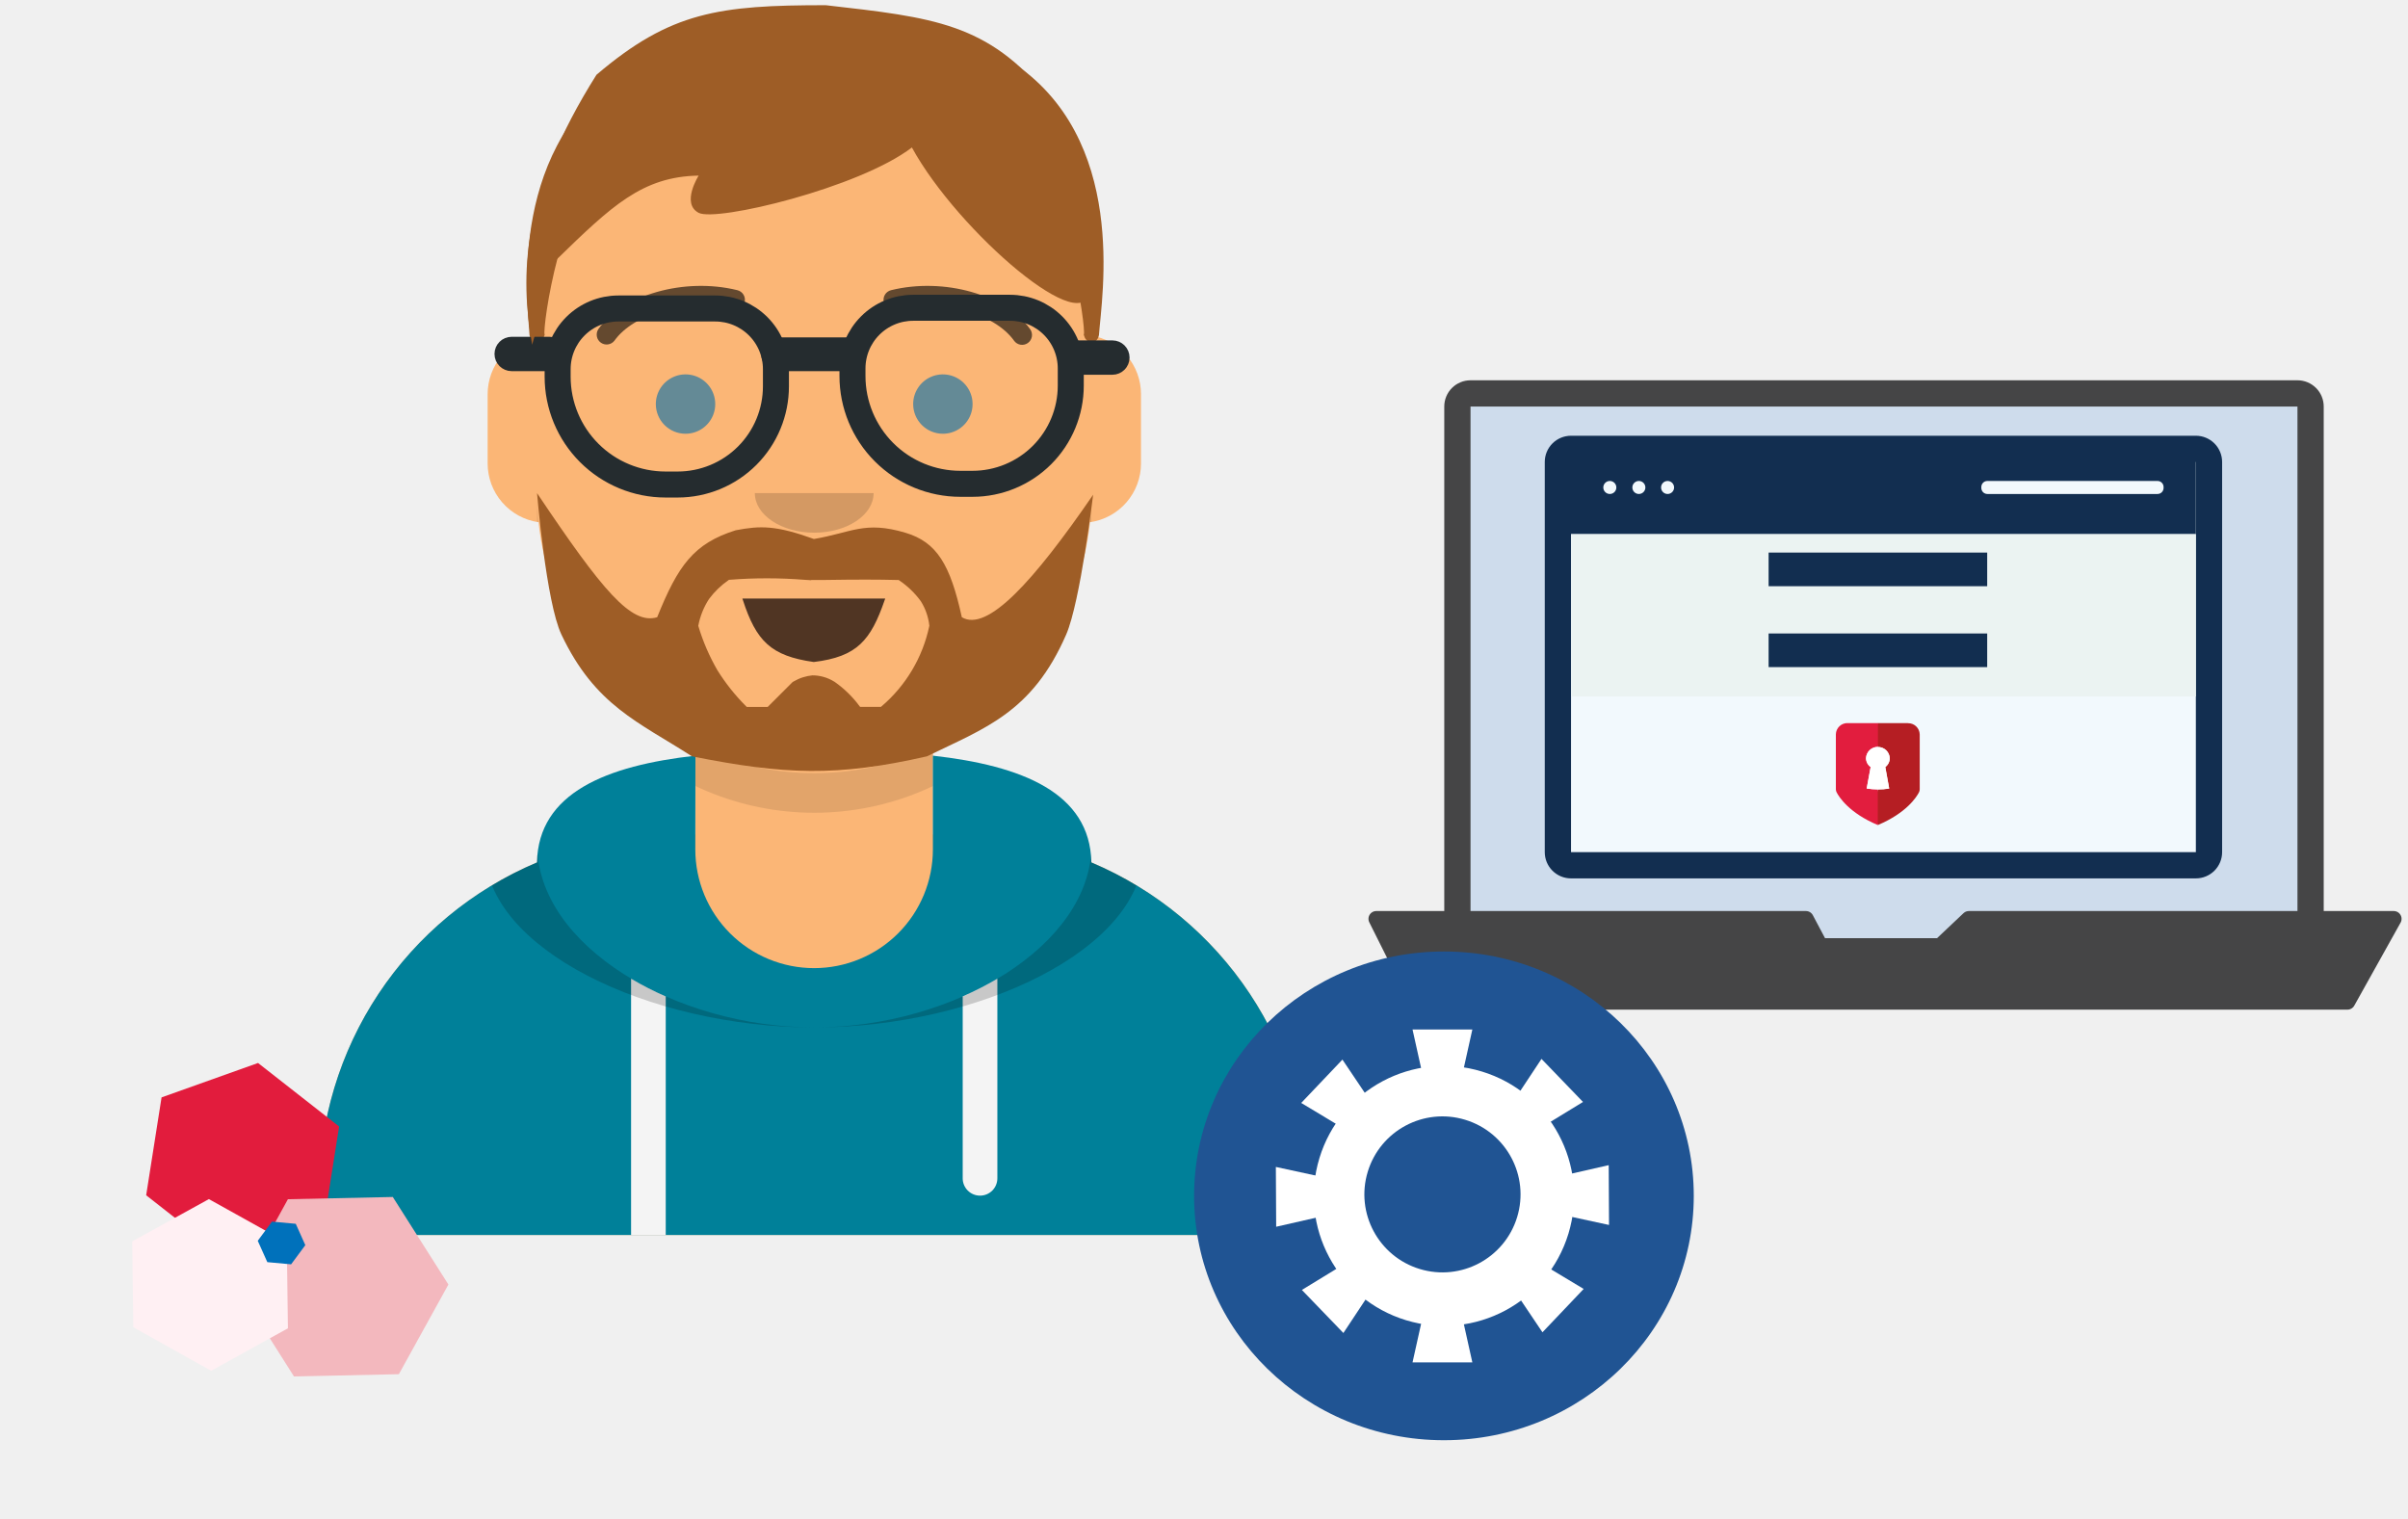
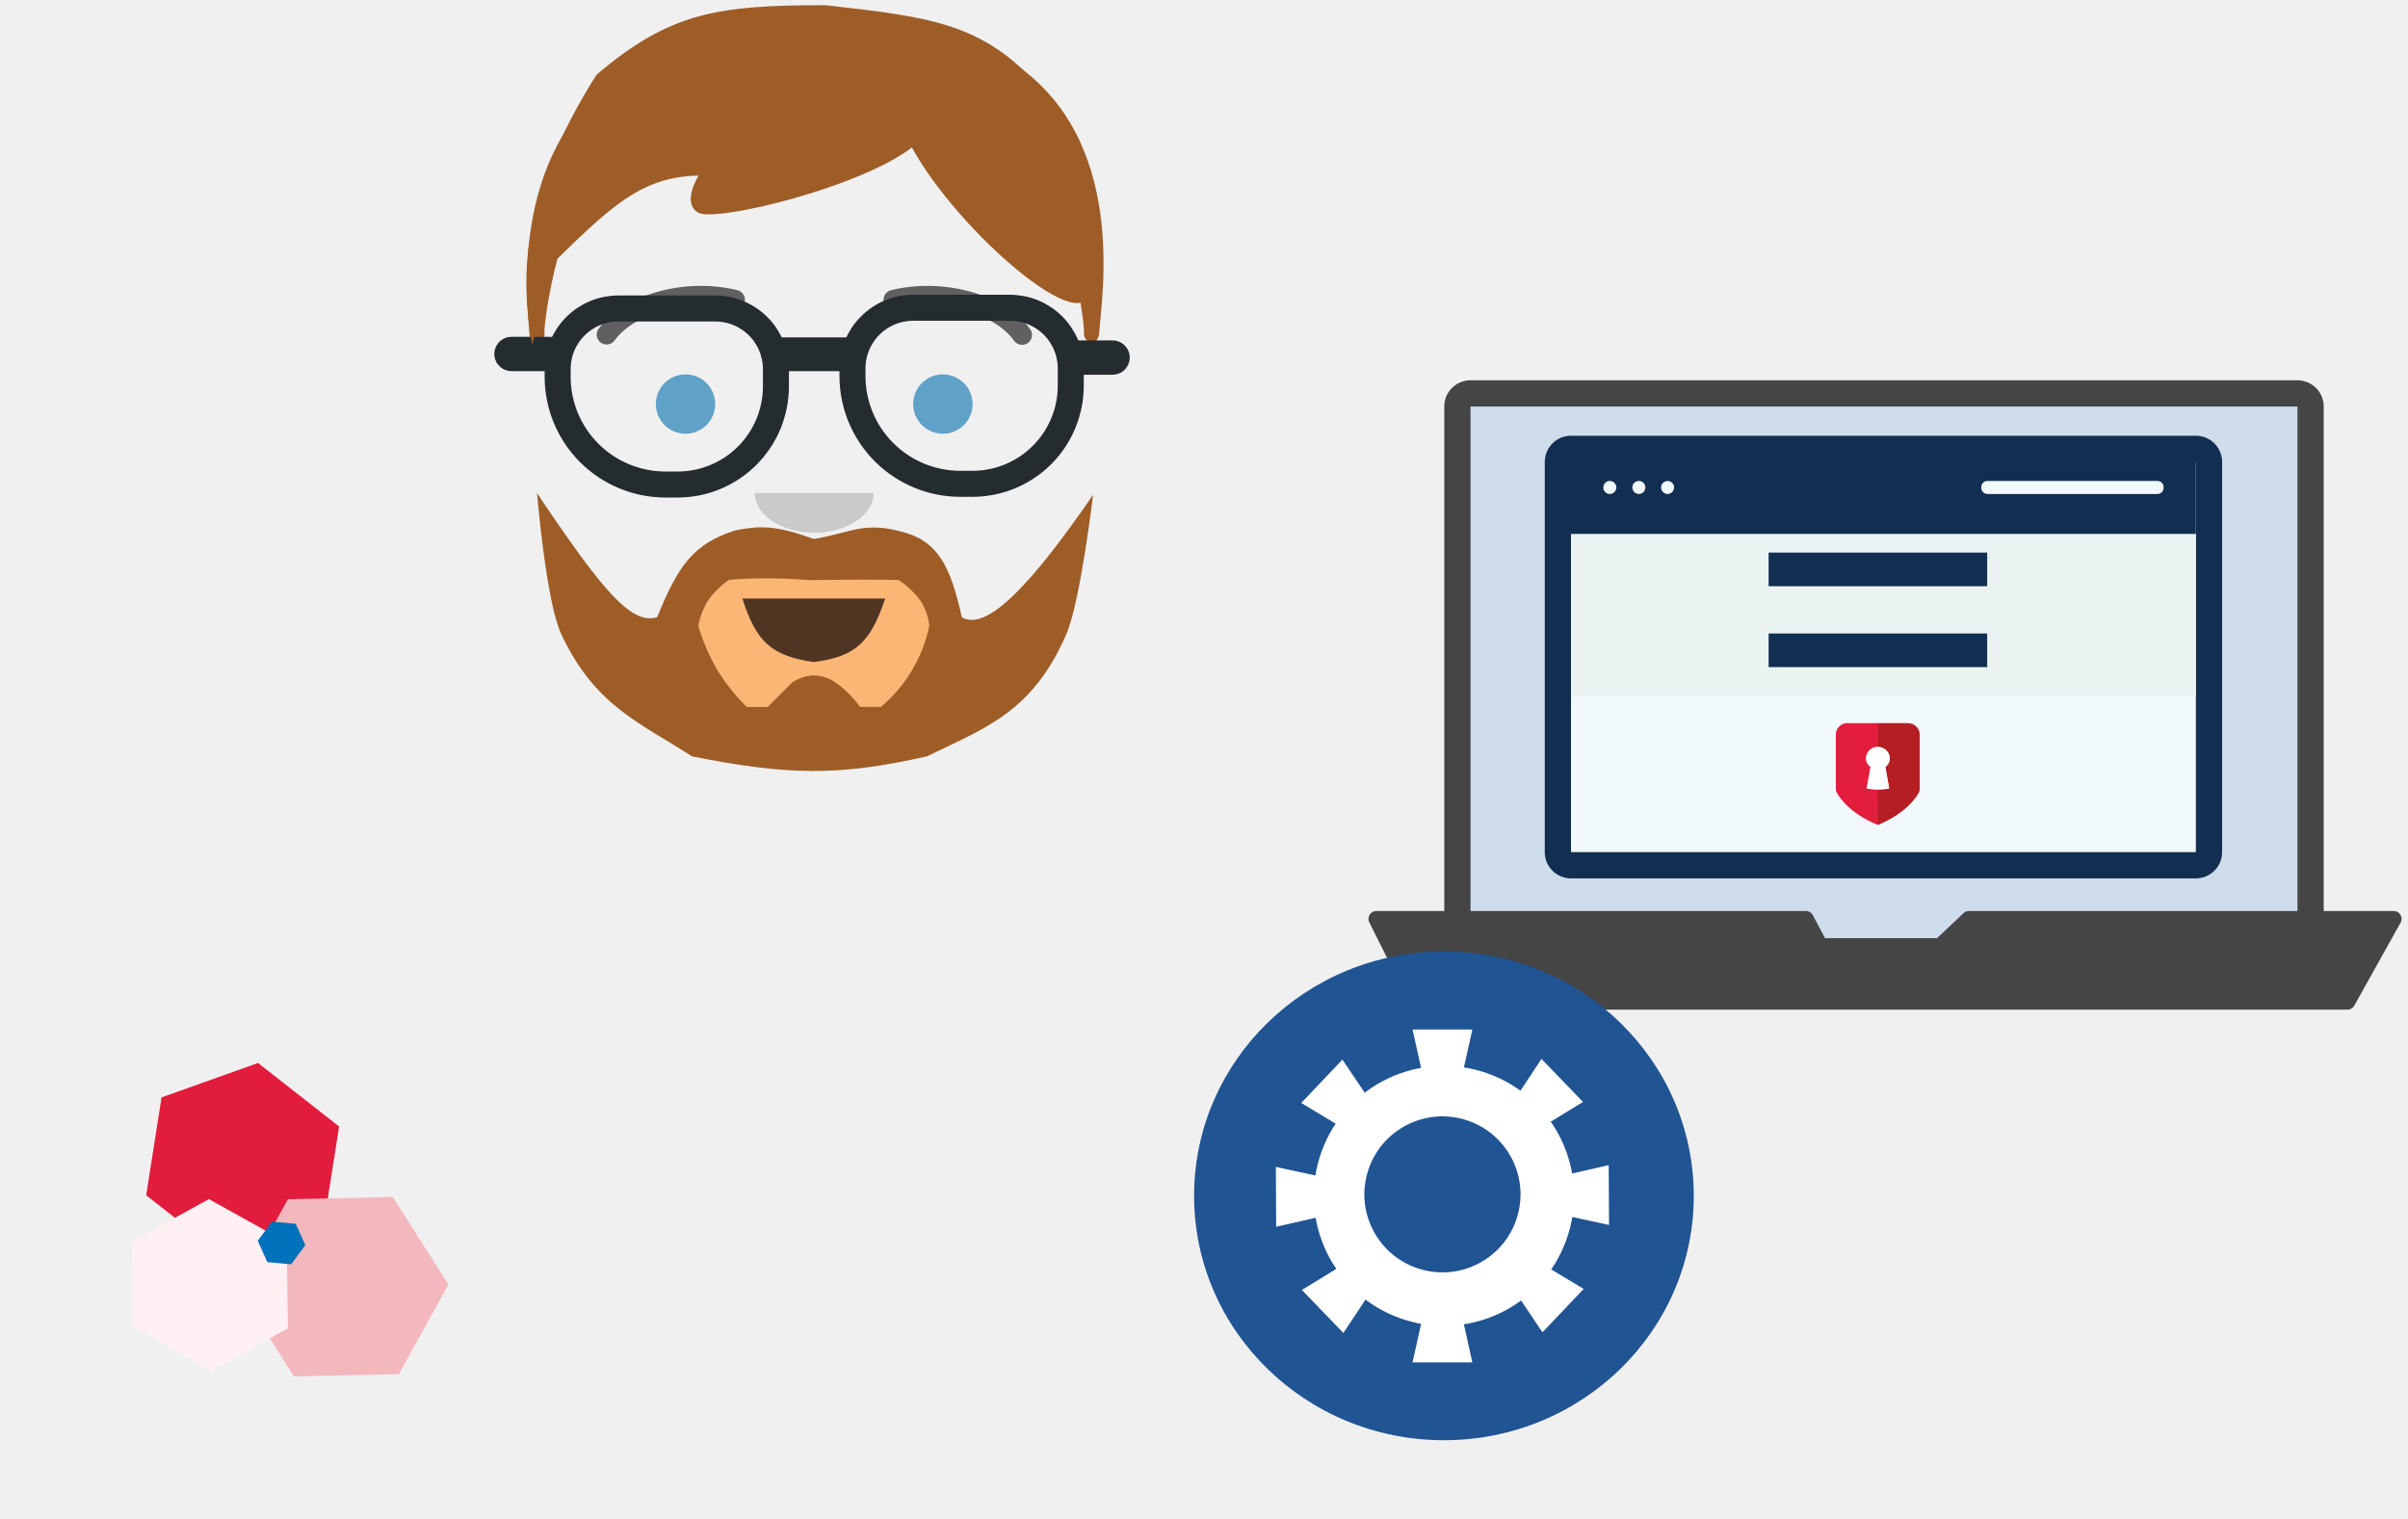
<svg xmlns="http://www.w3.org/2000/svg" width="463" height="292" viewBox="0 0 463 292" fill="none">
  <g clip-path="url(#clip0_93_2328)">
-     <mask id="mask0_93_2328" style="mask-type:alpha" maskUnits="userSpaceOnUse" x="61" y="4" width="191" height="234">
-       <path d="M179.398 142.955V160.445H183.23C201.402 160.456 218.826 167.676 231.671 180.52C244.516 193.364 251.729 210.779 251.726 228.936V237.499H61.383V228.936C61.381 219.943 63.153 211.037 66.596 202.728C70.039 194.419 75.086 186.869 81.45 180.509C87.813 174.149 95.368 169.103 103.683 165.661C111.998 162.218 120.911 160.446 129.911 160.445H133.717V142.955C125.463 139.038 118.355 133.068 113.073 125.618C107.791 118.168 104.512 109.488 103.55 100.408C100.831 100.015 98.345 98.655 96.547 96.579C94.749 94.503 93.76 91.85 93.761 89.105V75.786C93.761 73.089 94.717 70.478 96.459 68.418C98.201 66.357 100.616 64.979 103.278 64.528V58.665C103.2 51.623 104.521 44.635 107.165 38.106C109.808 31.577 113.722 25.637 118.679 20.629C123.635 15.622 129.537 11.647 136.042 8.933C142.546 6.22 149.525 4.823 156.574 4.823C163.623 4.823 170.602 6.22 177.106 8.933C183.611 11.647 189.513 15.622 194.469 20.629C199.426 25.637 203.339 31.577 205.983 38.106C208.626 44.635 209.948 51.623 209.87 58.665V64.528C212.531 64.979 214.947 66.357 216.689 68.418C218.431 70.478 219.387 73.089 219.387 75.786V89.105C219.387 91.853 218.395 94.509 216.593 96.585C214.791 98.661 212.301 100.019 209.578 100.408C208.616 109.489 205.335 118.171 200.051 125.621C194.766 133.071 187.655 139.04 179.398 142.955Z" fill="#D0C6AC" />
+     <mask id="a" style="mask-type:alpha" x="61" y="4" width="191" height="234">
+       <path d="M179.398 142.955v17.49h3.832a68.567 68.567 0 0148.441 20.075 68.45 68.45 0 0120.055 48.416v8.563H61.383v-8.563a68.43 68.43 0 015.213-26.208 68.474 68.474 0 0114.854-22.219 68.58 68.58 0 0148.461-20.064h3.806v-17.49a53.337 53.337 0 01-20.644-17.337 53.294 53.294 0 01-9.523-25.21 11.427 11.427 0 01-9.79-11.303V75.786c0-2.697.957-5.308 2.699-7.368a11.43 11.43 0 016.819-3.89v-5.863a53.24 53.24 0 0115.401-38.036 53.332 53.332 0 0175.79 0 53.22 53.22 0 0115.401 38.036v5.863a11.433 11.433 0 016.819 3.89 11.414 11.414 0 012.698 7.368v13.319a11.41 11.41 0 01-2.794 7.48 11.428 11.428 0 01-7.015 3.823 53.286 53.286 0 01-9.527 25.213 53.339 53.339 0 01-20.653 17.334z" fill="#D0C6AC" />
    </mask>
-     <g mask="url(#mask0_93_2328)">
-       <path d="M282.178 5.398H30.931V237.499H282.178V5.398Z" fill="#FBB676" />
-       <path fill-rule="evenodd" clip-rule="evenodd" d="M209.85 80.541V102.43C209.928 109.472 208.607 116.46 205.964 122.989C203.32 129.518 199.407 135.458 194.45 140.465C189.493 145.473 183.592 149.448 177.087 152.161C170.582 154.874 163.603 156.271 156.554 156.271C149.506 156.271 142.527 154.874 136.022 152.161C129.517 149.448 123.616 145.473 118.659 140.465C113.702 135.458 109.789 129.518 107.145 122.989C104.502 116.46 103.181 109.472 103.259 102.43V94.812C103.181 101.854 104.502 108.842 107.145 115.371C109.789 121.9 113.702 127.84 118.659 132.847C123.616 137.855 129.517 141.83 136.022 144.543C142.527 147.256 149.506 148.653 156.554 148.653C163.603 148.653 170.582 147.256 177.087 144.543C183.592 141.83 189.493 137.855 194.45 132.847C199.407 127.84 203.32 121.9 205.964 115.371C208.607 108.842 209.928 101.854 209.85 94.812V80.541Z" fill="black" fill-opacity="0.1" />
+     <g mask="url(#a)">
+       <path d="M282.178 5.398H30.931v232.101h251.247V5.398z" fill="#FBB676" />
+       <path fill-rule="evenodd" clip-rule="evenodd" d="M209.85 80.54v21.89a53.22 53.22 0 01-15.4 38.035 53.292 53.292 0 01-17.363 11.696 53.343 53.343 0 01-41.065 0 53.292 53.292 0 01-28.877-29.172 53.22 53.22 0 01-3.886-20.559v-7.618a53.22 53.22 0 0015.4 38.035 53.292 53.292 0 0017.363 11.696 53.342 53.342 0 0041.065 0 53.292 53.292 0 0028.877-29.172 53.22 53.22 0 003.886-20.56v-14.27z" fill="#000" fill-opacity=".1" />
    </g>
-     <mask id="mask1_93_2328" style="mask-type:alpha" maskUnits="userSpaceOnUse" x="61" y="145" width="191" height="93">
-       <path fill-rule="evenodd" clip-rule="evenodd" d="M133.717 145.294C116.66 147.205 103.525 152.419 103.246 165.815C90.828 171.058 80.231 179.841 72.782 191.068C65.333 202.294 61.361 215.466 61.364 228.936V237.499H251.726V228.936C251.728 215.466 247.757 202.294 240.308 191.068C232.858 179.841 222.262 171.058 209.844 165.815C209.585 152.413 196.45 147.205 179.373 145.294V163.321C179.373 166.318 178.782 169.286 177.634 172.055C176.486 174.824 174.804 177.34 172.683 179.459C170.562 181.578 168.044 183.259 165.273 184.406C162.502 185.553 159.531 186.143 156.532 186.143C153.533 186.143 150.562 185.553 147.791 184.406C145.02 183.259 142.502 181.578 140.381 179.459C138.26 177.34 136.578 174.824 135.43 172.055C134.282 169.286 133.691 166.318 133.691 163.321L133.717 145.294Z" fill="#B7C1DB" />
+     <mask id="b" style="mask-type:alpha" x="61" y="145" width="191" height="93">
+       <path fill-rule="evenodd" clip-rule="evenodd" d="M133.717 145.294c-17.057 1.911-30.192 7.125-30.471 20.521a68.557 68.557 0 00-30.464 25.253 68.467 68.467 0 00-11.418 37.868v8.563h190.362v-8.563a68.47 68.47 0 00-11.418-37.868 68.565 68.565 0 00-30.464-25.253c-.259-13.402-13.394-18.61-30.471-20.521v18.027a22.806 22.806 0 01-6.69 16.138 22.848 22.848 0 01-24.892 4.947 22.818 22.818 0 01-14.1-21.085l.026-18.027z" fill="#B7C1DB" />
    </mask>
-     <g mask="url(#mask1_93_2328)">
-       <path d="M282.178 132.876H30.931V237.499H282.178V132.876Z" fill="#008099" />
-       <path fill-rule="evenodd" clip-rule="evenodd" d="M128.006 191.591V237.499H121.341V188.177C123.493 189.446 125.718 190.586 128.006 191.591ZM191.769 188.177V226.558C191.769 227.441 191.418 228.288 190.793 228.913C190.168 229.537 189.32 229.888 188.436 229.888C187.553 229.888 186.705 229.537 186.08 228.913C185.455 228.288 185.104 227.441 185.104 226.558V191.578C187.392 190.58 189.618 189.444 191.769 188.177Z" fill="#F4F4F4" />
-       <path fill-rule="evenodd" clip-rule="evenodd" d="M117.496 144.963C103.175 147.67 93.268 153.066 93.268 163.593C93.268 182.346 124.712 197.543 156.558 197.543C188.404 197.543 219.841 182.346 219.841 163.593C219.841 153.066 209.935 147.67 195.613 144.963C204.262 148.15 209.877 153.507 209.877 162.42C209.877 181.822 183.399 197.543 156.584 197.543C129.769 197.543 103.285 181.822 103.285 162.42C103.259 153.507 108.854 148.15 117.496 144.963Z" fill="black" fill-opacity="0.18" />
+     <g mask="url(#b)">
+       <path d="M282.178 132.876H30.931v104.623h251.247V132.876z" fill="#008099" />
+       <path fill-rule="evenodd" clip-rule="evenodd" d="M128.006 191.591v45.908h-6.665v-49.322a63 63 0 006.665 3.414zm63.763-3.414v38.381a3.33 3.33 0 01-3.333 3.33 3.33 3.33 0 01-3.332-3.33v-34.98a61.88 61.88 0 006.665-3.401z" fill="#F4F4F4" />
+       <path fill-rule="evenodd" clip-rule="evenodd" d="M117.496 144.963c-14.321 2.707-24.228 8.103-24.228 18.63 0 18.753 31.444 33.95 63.29 33.95s63.283-15.197 63.283-33.95c0-10.527-9.906-15.923-24.228-18.63 8.649 3.187 14.264 8.544 14.264 17.457 0 19.402-26.478 35.123-53.293 35.123-26.815 0-53.299-15.721-53.299-35.123-.026-8.913 5.569-14.27 14.211-17.457z" fill="#000" fill-opacity=".18" />
    </g>
-     <path d="M126.359 118.676C121.373 120.159 115.908 113.675 103.259 94.812C103.259 94.812 104.99 115.787 107.953 122.019C114.436 135.693 122.767 138.803 133.05 145.423C150.924 148.973 160.844 149.375 178.225 145.423C189.403 139.982 198.46 137.002 204.995 122.019C207.731 115.742 210.181 95.123 210.181 95.123C198.725 111.809 189.83 121.591 184.936 118.676C182.712 108.532 180.131 104.224 174.063 102.423C166.212 100.091 163.735 102.423 156.493 103.634C149.206 100.998 146.191 101.043 141.433 101.963C133.393 104.502 130.379 108.694 126.359 118.676Z" fill="#9E5D26" />
-     <path d="M154.704 111.984L156.474 112.088V112.017H158.173C165.2 111.913 168.436 111.92 172.637 112.017C174.193 113.069 175.553 114.384 176.656 115.904C177.482 117.233 178.005 118.728 178.187 120.283C176.942 126.18 173.78 131.5 169.194 135.415H165.628C164.266 133.587 162.62 131.988 160.753 130.68L160.682 130.634L160.617 130.602C159.282 129.78 157.744 129.347 156.176 129.352C154.831 129.48 153.53 129.9 152.364 130.582L152.13 130.705L151.942 130.887L147.404 135.421H143.786C141.732 133.368 139.918 131.088 138.379 128.626C136.858 126.001 135.648 123.207 134.774 120.302C135.113 118.588 135.773 116.952 136.719 115.482C137.726 114.126 138.946 112.94 140.331 111.971C145.115 111.598 149.921 111.602 154.704 111.984Z" fill="#FBB676" stroke="#FBB676" />
-     <path d="M169.855 115.333H143.086C145.634 123.107 148.363 125.879 156.474 127.033C164.701 126.028 167.197 122.951 169.855 115.333Z" fill="#503523" stroke="#503523" stroke-width="0.5" />
-     <path fill-rule="evenodd" clip-rule="evenodd" d="M145.135 94.812C145.135 99.016 150.25 102.423 156.558 102.423C162.866 102.423 167.975 99.016 167.975 94.812" fill="black" fill-opacity="0.16" />
-     <path d="M131.811 83.398C132.941 83.398 134.045 83.063 134.985 82.436C135.924 81.809 136.656 80.917 137.088 79.875C137.521 78.832 137.634 77.684 137.413 76.577C137.193 75.47 136.649 74.453 135.85 73.655C135.051 72.857 134.034 72.314 132.926 72.093C131.818 71.873 130.669 71.986 129.626 72.418C128.582 72.85 127.69 73.582 127.062 74.52C126.435 75.459 126.1 76.562 126.1 77.691C126.1 79.204 126.701 80.656 127.773 81.726C128.844 82.796 130.297 83.398 131.811 83.398Z" fill="#006CAB" fill-opacity="0.6" />
-     <path d="M181.285 83.398C182.415 83.399 183.52 83.065 184.46 82.439C185.401 81.813 186.134 80.922 186.567 79.879C187 78.836 187.114 77.689 186.895 76.581C186.675 75.474 186.132 74.456 185.333 73.657C184.534 72.859 183.517 72.314 182.409 72.094C181.3 71.873 180.152 71.986 179.108 72.417C178.063 72.849 177.171 73.581 176.543 74.519C175.915 75.458 175.58 76.562 175.58 77.691C175.58 79.203 176.181 80.654 177.251 81.724C178.32 82.794 179.772 83.396 181.285 83.398Z" fill="#006CAB" fill-opacity="0.6" />
-     <path d="M118.138 65.506C121.86 60.265 132.077 57.331 140.875 59.488C141.118 59.547 141.37 59.559 141.617 59.521C141.864 59.483 142.101 59.397 142.314 59.268C142.528 59.138 142.714 58.968 142.862 58.767C143.01 58.566 143.117 58.337 143.177 58.095C143.236 57.853 143.247 57.601 143.21 57.354C143.172 57.107 143.086 56.87 142.956 56.657C142.827 56.443 142.657 56.257 142.455 56.109C142.254 55.962 142.025 55.855 141.783 55.795C131.565 53.282 119.739 56.689 115.033 63.303C114.767 63.715 114.671 64.214 114.764 64.695C114.857 65.177 115.132 65.604 115.532 65.888C115.932 66.171 116.426 66.29 116.912 66.219C117.397 66.148 117.836 65.892 118.138 65.506Z" fill="black" fill-opacity="0.6" />
-     <path d="M194.978 65.506C191.25 60.265 181.039 57.331 172.235 59.488C171.745 59.608 171.227 59.529 170.795 59.268C170.364 59.007 170.053 58.585 169.933 58.095C169.813 57.605 169.892 57.088 170.153 56.657C170.415 56.226 170.837 55.916 171.327 55.795C181.545 53.282 193.37 56.689 198.077 63.303C198.222 63.507 198.325 63.736 198.381 63.98C198.437 64.223 198.444 64.475 198.403 64.721C198.361 64.967 198.271 65.202 198.139 65.413C198.006 65.625 197.833 65.808 197.63 65.953C197.426 66.097 197.196 66.201 196.953 66.256C196.709 66.312 196.457 66.32 196.211 66.278C195.965 66.236 195.729 66.147 195.518 66.014C195.306 65.882 195.123 65.709 194.978 65.506Z" fill="black" fill-opacity="0.6" />
-     <path fill-rule="evenodd" clip-rule="evenodd" d="M102.312 64.372C102.636 65.791 103.901 65.538 104.212 64.372C103.771 62.915 107.376 37.003 116.582 30.13C120.031 27.733 138.483 25.596 156.856 25.596C175.009 25.596 193.124 27.746 196.527 30.13C205.76 37.003 209.338 62.915 208.898 64.372C209.209 65.538 210.473 65.791 210.804 64.372C211.316 57.072 216.548 26.671 193.947 12.109C186.219 7.127 170.387 4.271 156.577 4.445C143.014 4.62 129.043 8.332 121.36 13.242C98.299 27.895 101.794 57.026 102.312 64.372Z" fill="#9E5D26" stroke="#9E5D26" stroke-miterlimit="10" />
-     <path d="M118.89 59.313H137.523C140.618 59.313 143.586 60.541 145.775 62.728C147.964 64.915 149.193 67.881 149.193 70.973V74.277C149.193 79.285 147.202 84.088 143.658 87.629C140.113 91.17 135.307 93.16 130.294 93.16H127.967C122.464 93.16 117.187 90.976 113.297 87.088C109.406 83.201 107.22 77.928 107.22 72.431V70.973C107.22 67.881 108.45 64.915 110.638 62.728C112.827 60.541 115.795 59.313 118.89 59.313V59.313Z" stroke="#252C2F" stroke-width="5" stroke-miterlimit="10" />
-     <path d="M175.58 59.177H194.213C197.308 59.177 200.276 60.405 202.465 62.592C204.653 64.779 205.883 67.745 205.883 70.837V74.141C205.883 79.149 203.892 83.952 200.348 87.493C196.803 91.034 191.996 93.024 186.984 93.024H184.657C179.154 93.024 173.877 90.84 169.987 86.952C166.096 83.065 163.91 77.792 163.91 72.295V70.837C163.91 67.745 165.14 64.779 167.328 62.592C169.517 60.405 172.485 59.177 175.58 59.177Z" stroke="#252C2F" stroke-width="5" stroke-miterlimit="10" />
-     <path d="M163.035 67.371H149.614C149.203 67.371 148.869 67.705 148.869 68.116C148.869 68.528 149.203 68.861 149.614 68.861H163.035C163.447 68.861 163.78 68.528 163.78 68.116C163.78 67.705 163.447 67.371 163.035 67.371Z" stroke="#252C2F" stroke-width="5" stroke-miterlimit="10" />
-     <path d="M105.638 67.255H98.383C97.939 67.255 97.58 67.614 97.58 68.058C97.58 68.502 97.939 68.861 98.383 68.861H105.638C106.082 68.861 106.442 68.502 106.442 68.058C106.442 67.614 106.082 67.255 105.638 67.255Z" stroke="#252C2F" stroke-width="5" stroke-miterlimit="10" />
-     <path d="M213.883 67.948H206.629C206.185 67.948 205.825 68.308 205.825 68.751C205.825 69.195 206.185 69.554 206.629 69.554H213.883C214.327 69.554 214.687 69.195 214.687 68.751C214.687 68.308 214.327 67.948 213.883 67.948Z" stroke="#252C2F" stroke-width="5" stroke-miterlimit="10" />
-     <path d="M134.333 33.764C123.461 33.946 117.548 39.659 106.993 49.92L102.319 66.277C99.991 53.01 100.147 37.437 114.683 14.383C128.946 2.224 138.301 0.999 158.769 0.999C179.515 3.364 189.889 4.439 201.461 18.58C211.089 34.555 209.501 44.284 209.501 55.277C209.501 66.27 184.216 44.589 175.334 28.355C165.187 36.129 137.731 42.71 134.327 40.916C130.923 39.121 134.333 33.764 134.333 33.764Z" fill="#9E5D26" />
-     <path d="M65.202 216.589L62.232 235.446L43.691 242.03L28.104 229.818L31.065 210.996L49.614 204.381L65.202 216.589Z" fill="#E21C3D" />
-     <path d="M86.218 246.976L76.693 264.218L56.525 264.652L45.869 247.825L55.359 230.575L75.526 230.146L86.218 246.976Z" fill="#F3B8BE" />
-     <path d="M55.141 238.891L55.36 255.395L40.606 263.562L25.636 255.188L25.417 238.683L40.163 230.552L55.141 238.891Z" fill="#FFF0F3" />
-     <path d="M55.973 243.094L51.4 242.675L49.559 238.569L52.293 234.882L56.867 235.301L58.707 239.407L55.973 243.094Z" fill="#0071BB" />
-     <path d="M441.747 75.64H282.746C281.352 75.64 280.222 76.769 280.222 78.162V187.48C280.222 188.873 281.352 190.002 282.746 190.002H441.747C443.141 190.002 444.271 188.873 444.271 187.48V78.162C444.271 76.769 443.141 75.64 441.747 75.64Z" fill="#CEDCEC" />
-     <path d="M441.747 78.162V187.47H282.746V78.162H441.747ZM441.747 73.118H282.746C281.407 73.118 280.123 73.649 279.176 74.595C278.23 75.541 277.698 76.824 277.698 78.162V187.47C277.698 188.808 278.23 190.091 279.176 191.037C280.123 191.982 281.407 192.514 282.746 192.514H441.747C443.086 192.514 444.37 191.982 445.317 191.037C446.264 190.091 446.795 188.808 446.795 187.47V78.162C446.795 76.824 446.264 75.541 445.317 74.595C444.37 73.649 443.086 73.118 441.747 73.118Z" fill="#454546" />
-     <path d="M264.623 176.666L272.609 192.625H451.359L460.263 176.666H378.567L373.044 181.882H350.005L347.239 176.666H264.623Z" fill="#454546" stroke="#454546" stroke-width="3" stroke-linecap="round" stroke-linejoin="round" />
-     <path d="M422.212 86.302H302.069C300.675 86.302 299.545 87.431 299.545 88.824V163.855C299.545 165.248 300.675 166.377 302.069 166.377H422.212C423.606 166.377 424.736 165.248 424.736 163.855V88.824C424.736 87.431 423.606 86.302 422.212 86.302Z" fill="#F2F9FD" />
-     <path d="M422.212 88.824V163.845H302.069V88.824H422.212ZM422.212 83.78H302.069C300.731 83.78 299.447 84.312 298.5 85.258C297.553 86.204 297.021 87.487 297.021 88.824V163.845C297.021 165.183 297.553 166.466 298.5 167.412C299.447 168.357 300.731 168.889 302.069 168.889H422.212C423.55 168.889 424.834 168.357 425.781 167.412C426.728 166.466 427.26 165.183 427.26 163.845V88.824C427.26 87.487 426.728 86.204 425.781 85.258C424.834 84.312 423.55 83.78 422.212 83.78Z" fill="#122E50" />
-     <path d="M422.201 87.059H299.939V102.705H422.201V87.059Z" fill="#122E50" />
-     <path d="M414.842 92.476H382.121C381.48 92.476 380.96 92.995 380.96 93.636V93.817C380.96 94.458 381.48 94.978 382.121 94.978H414.842C415.483 94.978 416.003 94.458 416.003 93.817V93.636C416.003 92.995 415.483 92.476 414.842 92.476Z" fill="#F2F9FD" />
-     <path d="M309.53 94.978C310.222 94.978 310.783 94.418 310.783 93.727C310.783 93.036 310.222 92.476 309.53 92.476C308.839 92.476 308.278 93.036 308.278 93.727C308.278 94.418 308.839 94.978 309.53 94.978Z" fill="#F2F9FD" />
-     <path d="M315.114 94.978C315.805 94.978 316.366 94.418 316.366 93.727C316.366 93.036 315.805 92.476 315.114 92.476C314.422 92.476 313.862 93.036 313.862 93.727C313.862 94.418 314.422 94.978 315.114 94.978Z" fill="#F2F9FD" />
-     <path d="M320.636 94.978C321.327 94.978 321.887 94.418 321.887 93.727C321.887 93.036 321.327 92.476 320.636 92.476C319.944 92.476 319.384 93.036 319.384 93.727C319.384 94.418 319.944 94.978 320.636 94.978Z" fill="#F2F9FD" />
-     <path d="M422.211 102.705H302.069V133.915H422.211V102.705Z" fill="#EBF3F2" />
-     <path d="M382.09 106.245H340.061V112.711H382.09V106.245Z" fill="#122E50" />
-     <path d="M382.09 121.8H340.061V128.266H382.09V121.8Z" fill="#122E50" />
-     <path d="M366.875 139.03H361.07L359.969 140.593L361.07 143.62C361.363 143.613 361.654 143.664 361.928 143.77C362.201 143.876 362.451 144.034 362.663 144.237C362.875 144.439 363.044 144.681 363.163 144.949C363.281 145.217 363.345 145.506 363.352 145.798C363.35 146.128 363.271 146.453 363.122 146.747C362.973 147.041 362.758 147.296 362.493 147.493L363.241 151.629C362.523 151.747 361.797 151.804 361.07 151.801L359.969 155.604L361.07 158.63C366.562 156.31 368.491 153.273 368.975 152.335C369.067 152.157 369.115 151.96 369.116 151.76V141.199C369.101 140.616 368.855 140.064 368.433 139.661C368.012 139.259 367.448 139.039 366.865 139.05" fill="#B51E23" />
-     <path d="M358.92 151.599L359.677 147.483C359.404 147.287 359.181 147.03 359.027 146.732C358.872 146.434 358.791 146.104 358.788 145.768C358.804 145.176 359.054 144.614 359.484 144.206C359.913 143.797 360.487 143.576 361.08 143.589V139.03H355.275C354.982 139.019 354.689 139.067 354.415 139.171C354.14 139.274 353.89 139.432 353.677 139.634C353.464 139.836 353.294 140.079 353.177 140.347C353.059 140.616 352.997 140.905 352.993 141.199V151.76C352.994 151.96 353.043 152.157 353.135 152.335C353.619 153.273 355.547 156.31 361.05 158.63V151.79C360.326 151.789 359.604 151.732 358.889 151.619" fill="#E21D3E" />
-     <path d="M362.503 147.463C362.767 147.266 362.983 147.011 363.131 146.717C363.28 146.422 363.359 146.098 363.361 145.768C363.322 145.188 363.065 144.645 362.64 144.248C362.216 143.851 361.656 143.63 361.074 143.63C360.493 143.63 359.933 143.851 359.509 144.248C359.084 144.645 358.827 145.188 358.788 145.768C358.79 146.104 358.872 146.434 359.026 146.732C359.181 147.03 359.404 147.287 359.676 147.483L358.919 151.599C359.634 151.711 360.356 151.769 361.08 151.77C361.807 151.779 362.533 151.721 363.25 151.599L362.503 147.463Z" fill="white" />
-     <path d="M325.671 229.929C325.671 255.88 304.163 276.913 277.634 276.913C251.104 276.913 229.596 255.88 229.596 229.929C229.596 203.978 251.104 182.945 277.634 182.945C304.163 182.945 325.671 203.978 325.671 229.929Z" fill="#205493" />
-     <ellipse rx="25.017" ry="24.995" transform="matrix(0.956802 0.290739 -0.291309 0.956629 277.634 229.931)" fill="white" />
-     <ellipse rx="15.01" ry="14.997" transform="matrix(0.956802 0.290739 -0.291309 0.956629 277.349 229.647)" fill="#205493" />
-     <path d="M283.096 197.947H271.596L273.596 206.947H281.096L283.096 197.947Z" fill="white" />
-     <path d="M271.596 261.947L283.096 261.947L281.096 252.947L273.596 252.947L271.596 261.947Z" fill="white" />
-     <path d="M309.377 235.524L309.315 224.025L300.326 226.073L300.366 233.573L309.377 235.524Z" fill="white" />
-     <path d="M304.374 211.875L296.391 203.596L291.301 211.283L296.506 216.682L304.374 211.875Z" fill="white" />
-     <path d="M250.319 248.019L258.302 256.297L263.392 248.611L258.186 243.212L250.319 248.019Z" fill="white" />
-     <path d="M258.117 203.731L250.193 212.065L258.094 216.817L263.262 211.381L258.117 203.731Z" fill="white" />
-     <path d="M296.576 256.163L304.5 247.829L296.599 243.077L291.431 248.512L296.576 256.163Z" fill="white" />
-     <path d="M245.316 224.369L245.378 235.869L254.367 233.821L254.327 226.321L245.316 224.369Z" fill="white" />
+     <path d="M126.359 118.676c-4.986 1.483-10.451-5.001-23.1-23.864 0 0 1.731 20.975 4.694 27.207 6.483 13.674 14.814 16.784 25.097 23.404 17.874 3.55 27.794 3.952 45.175 0 11.178-5.441 20.235-8.421 26.77-23.404 2.736-6.277 5.186-26.897 5.186-26.897-11.456 16.687-20.351 26.469-25.245 23.554-2.224-10.144-4.805-14.452-10.873-16.253-7.851-2.332-10.328 0-17.57 1.211-7.287-2.636-10.302-2.591-15.06-1.671-8.04 2.539-11.054 6.731-15.074 16.713z" fill="#9E5D26" />
+     <path d="M154.704 111.984l1.77.104v-.071h1.699c7.027-.104 10.263-.097 14.464 0a16.12 16.12 0 014.019 3.887 10.638 10.638 0 011.531 4.379 27.316 27.316 0 01-8.993 15.132h-3.566a21.375 21.375 0 00-4.875-4.735l-.071-.046-.065-.032a8.419 8.419 0 00-4.441-1.25 9.295 9.295 0 00-3.812 1.23l-.234.123-.188.182-4.538 4.534h-3.618a38.344 38.344 0 01-5.407-6.795 39.038 39.038 0 01-3.605-8.324c.339-1.714.999-3.35 1.945-4.82a15.736 15.736 0 013.612-3.511 91.348 91.348 0 0114.373.013z" fill="#FBB676" stroke="#FBB676" />
+     <path d="M169.855 115.333h-26.769c2.548 7.774 5.277 10.546 13.388 11.7 8.227-1.005 10.723-4.082 13.381-11.7z" fill="#503523" stroke="#503523" stroke-width=".5" />
+     <path fill-rule="evenodd" clip-rule="evenodd" d="M145.135 94.812c0 4.204 5.115 7.611 11.423 7.611s11.417-3.407 11.417-7.611" fill="#000" fill-opacity=".16" />
+     <path d="M131.811 83.398a5.707 5.707 0 10-2.185-10.98 5.708 5.708 0 002.185 10.98zm49.474 0a5.714 5.714 0 005.282-3.519 5.705 5.705 0 00-4.158-7.785 5.716 5.716 0 00-5.866 2.425 5.703 5.703 0 00.708 7.205 5.712 5.712 0 004.034 1.674z" fill="#006CAB" fill-opacity=".6" />
+     <path d="M118.138 65.506c3.722-5.24 13.939-8.175 22.737-6.018a1.905 1.905 0 002.335-2.134 1.895 1.895 0 00-.755-1.245 1.904 1.904 0 00-.672-.314c-10.218-2.513-22.044.894-26.75 7.508a1.901 1.901 0 00.499 2.585 1.907 1.907 0 002.606-.382zm76.84 0c-3.728-5.24-13.939-8.175-22.743-6.018a1.905 1.905 0 01-2.302-1.393 1.903 1.903 0 011.394-2.3c10.218-2.513 22.043.894 26.75 7.508a1.897 1.897 0 01-1.124 2.953 1.904 1.904 0 01-1.975-.75z" fill="#000" fill-opacity=".6" />
+     <path fill-rule="evenodd" clip-rule="evenodd" d="M102.312 64.372c.324 1.419 1.589 1.166 1.9 0-.441-1.457 3.164-27.369 12.37-34.242 3.449-2.397 21.901-4.534 40.274-4.534 18.153 0 36.268 2.15 39.671 4.534 9.233 6.873 12.811 32.785 12.371 34.242.311 1.166 1.575 1.419 1.906 0 .512-7.3 5.744-37.701-16.857-52.263-7.728-4.982-23.56-7.838-37.37-7.664-13.563.175-27.534 3.887-35.217 8.797-23.06 14.653-19.566 43.784-19.048 51.13z" fill="#9E5D26" stroke="#9E5D26" stroke-miterlimit="10" />
+     <path d="M118.89 59.313h18.633c3.095 0 6.063 1.228 8.252 3.415a11.653 11.653 0 013.418 8.245v3.304c0 5.008-1.991 9.81-5.535 13.352a18.908 18.908 0 01-13.364 5.53h-2.327a20.753 20.753 0 01-14.67-6.07 20.72 20.72 0 01-6.077-14.658v-1.458c0-3.092 1.23-6.058 3.418-8.245a11.676 11.676 0 018.252-3.415v0zm56.69-.136h18.633c3.095 0 6.063 1.228 8.252 3.415a11.657 11.657 0 013.418 8.245v3.304c0 5.008-1.991 9.81-5.535 13.352a18.91 18.91 0 01-13.364 5.53h-2.327a20.753 20.753 0 01-14.67-6.07 20.72 20.72 0 01-6.077-14.658v-1.458c0-3.092 1.23-6.058 3.418-8.245a11.676 11.676 0 018.252-3.415z" stroke="#252C2F" stroke-width="5" stroke-miterlimit="10" />
+     <path d="M163.035 67.371h-13.421a.745.745 0 000 1.49h13.421a.745.745 0 100-1.49zm-57.397-.116h-7.255a.804.804 0 100 1.606h7.255a.804.804 0 100-1.606zm108.245.693h-7.254a.804.804 0 100 1.606h7.254a.804.804 0 100-1.606z" stroke="#252C2F" stroke-width="5" stroke-miterlimit="10" />
+     <path d="M134.333 33.764c-10.872.182-16.785 5.895-27.34 16.156l-4.674 16.357c-2.328-13.267-2.172-28.84 12.364-51.895C128.946 2.225 138.301 1 158.769 1c20.746 2.365 31.12 3.44 42.692 17.581 9.628 15.975 8.04 25.704 8.04 36.697 0 10.993-25.285-10.688-34.167-26.922-10.147 7.774-37.603 14.355-41.007 12.56-3.404-1.794.006-7.15.006-7.15z" fill="#9E5D26" />
+     <path d="M65.202 216.589l-2.97 18.857-18.541 6.584-15.587-12.212 2.961-18.822 18.55-6.615 15.587 12.208z" fill="#E21C3D" />
+     <path d="M86.218 246.976l-9.525 17.242-20.168.434-10.656-16.827 9.49-17.25 20.167-.429 10.692 16.83z" fill="#F3B8BE" />
+     <path d="M55.141 238.891l.219 16.504-14.754 8.167-14.97-8.374-.219-16.505 14.746-8.131 14.978 8.339z" fill="#FFF0F3" />
+     <path d="M55.973 243.094l-4.573-.419-1.84-4.106 2.733-3.687 4.574.419 1.84 4.106-2.734 3.687z" fill="#0071BB" />
+     <path d="M441.747 75.64H282.746a2.523 2.523 0 00-2.524 2.522V187.48a2.523 2.523 0 002.524 2.522h159.001a2.523 2.523 0 002.524-2.522V78.162a2.523 2.523 0 00-2.524-2.522z" fill="#CEDCEC" />
+     <path d="M441.747 78.162V187.47H282.746V78.162h159.001zm0-5.044H282.746a5.044 5.044 0 00-5.048 5.044V187.47a5.045 5.045 0 005.048 5.044h159.001a5.04 5.04 0 005.048-5.044V78.162a5.04 5.04 0 00-1.478-3.567 5.052 5.052 0 00-3.57-1.477z" fill="#454546" />
+     <path d="M264.623 176.666l7.986 15.959h178.75l8.904-15.959h-81.696l-5.523 5.216h-23.039l-2.766-5.216h-82.616z" fill="#454546" stroke="#454546" stroke-width="3" stroke-linecap="round" stroke-linejoin="round" />
+     <path d="M422.212 86.302H302.069a2.523 2.523 0 00-2.524 2.522v75.031a2.523 2.523 0 002.524 2.522h120.143a2.523 2.523 0 002.524-2.522v-75.03a2.523 2.523 0 00-2.524-2.523z" fill="#F2F9FD" />
+     <path d="M422.212 88.824v75.021H302.069v-75.02h120.143zm0-5.044H302.069a5.051 5.051 0 00-5.048 5.044v75.021c0 1.338.532 2.621 1.479 3.567a5.054 5.054 0 003.569 1.477h120.143a5.054 5.054 0 003.569-1.477 5.042 5.042 0 001.479-3.567v-75.02a5.051 5.051 0 00-5.048-5.044z" fill="#122E50" />
+     <path d="M422.201 87.059H299.939v15.646h122.262V87.059z" fill="#122E50" />
+     <path d="M414.842 92.476h-32.721a1.16 1.16 0 00-1.161 1.16v.181c0 .641.52 1.16 1.161 1.16h32.721a1.16 1.16 0 001.161-1.16v-.181c0-.64-.52-1.16-1.161-1.16zM309.53 94.978a1.252 1.252 0 10.002-2.504 1.252 1.252 0 00-.002 2.504zm5.584 0a1.252 1.252 0 100-2.504 1.252 1.252 0 000 2.504zm5.522 0a1.25 1.25 0 100-2.502 1.25 1.25 0 000 2.502z" fill="#F2F9FD" />
+     <path d="M422.211 102.705H302.069v31.21h120.142v-31.21z" fill="#EBF3F2" />
+     <path d="M382.09 106.245h-42.029v6.466h42.029v-6.466zm0 15.555h-42.029v6.466h42.029V121.8z" fill="#122E50" />
+     <path d="M366.875 139.03h-5.805l-1.101 1.563 1.101 3.027a2.228 2.228 0 012.282 2.178 2.128 2.128 0 01-.859 1.695l.748 4.136c-.718.118-1.444.175-2.171.172l-1.101 3.803 1.101 3.026c5.492-2.32 7.421-5.357 7.905-6.295.092-.178.14-.375.141-.575v-10.561a2.211 2.211 0 00-2.251-2.149" fill="#B51E23" />
+     <path d="M358.92 151.599l.757-4.116a2.127 2.127 0 01-.889-1.715 2.24 2.24 0 012.292-2.179v-4.559h-5.805a2.194 2.194 0 00-1.598.604 2.192 2.192 0 00-.684 1.565v10.561c.001.2.05.397.142.575.484.938 2.412 3.975 7.915 6.295v-6.84a13.962 13.962 0 01-2.161-.171" fill="#E21D3E" />
+     <path d="M362.503 147.463a2.125 2.125 0 00.858-1.695 2.289 2.289 0 00-2.287-2.138 2.29 2.29 0 00-2.286 2.138 2.127 2.127 0 00.888 1.715l-.757 4.116c.715.112 1.437.17 2.161.171.727.009 1.453-.049 2.17-.171l-.747-4.136z" fill="#fff" />
+     <path d="M325.671 229.929c0 25.951-21.508 46.984-48.037 46.984-26.53 0-48.038-21.033-48.038-46.984s21.508-46.984 48.038-46.984c26.529 0 48.037 21.033 48.037 46.984z" fill="#205493" />
+     <ellipse rx="25.017" ry="24.995" transform="rotate(16.902 -634.95 1049.266) skewX(-.034)" fill="#fff" />
+     <ellipse rx="15.01" ry="14.997" transform="rotate(16.902 -634.137 1048.165) skewX(-.034)" fill="#205493" />
+     <path d="M283.096 197.947h-11.5l2 9h7.5l2-9zm-11.5 64h11.5l-2-9h-7.5l-2 9zm37.781-26.423l-.062-11.499-8.989 2.048.04 7.5 9.011 1.951zm-5.003-23.649l-7.983-8.279-5.09 7.687 5.205 5.399 7.868-4.807zm-54.055 36.144l7.983 8.278 5.09-7.686-5.206-5.399-7.867 4.807zm7.798-44.288l-7.924 8.334 7.901 4.752 5.168-5.436-5.145-7.65zm38.459 52.432l7.924-8.334-7.901-4.752-5.168 5.435 5.145 7.651zm-51.26-31.794l.062 11.5 8.989-2.048-.04-7.5-9.011-1.952z" fill="#fff" />
  </g>
  <defs>
    <clipPath id="clip0_93_2328">
-       <rect width="462.464" height="291.611" fill="white" transform="translate(0.0739746 0.389252)" />
+       <path fill="#fff" transform="translate(.074 .39)" d="M0 0h462.464v291.611H0z" />
    </clipPath>
  </defs>
</svg>
